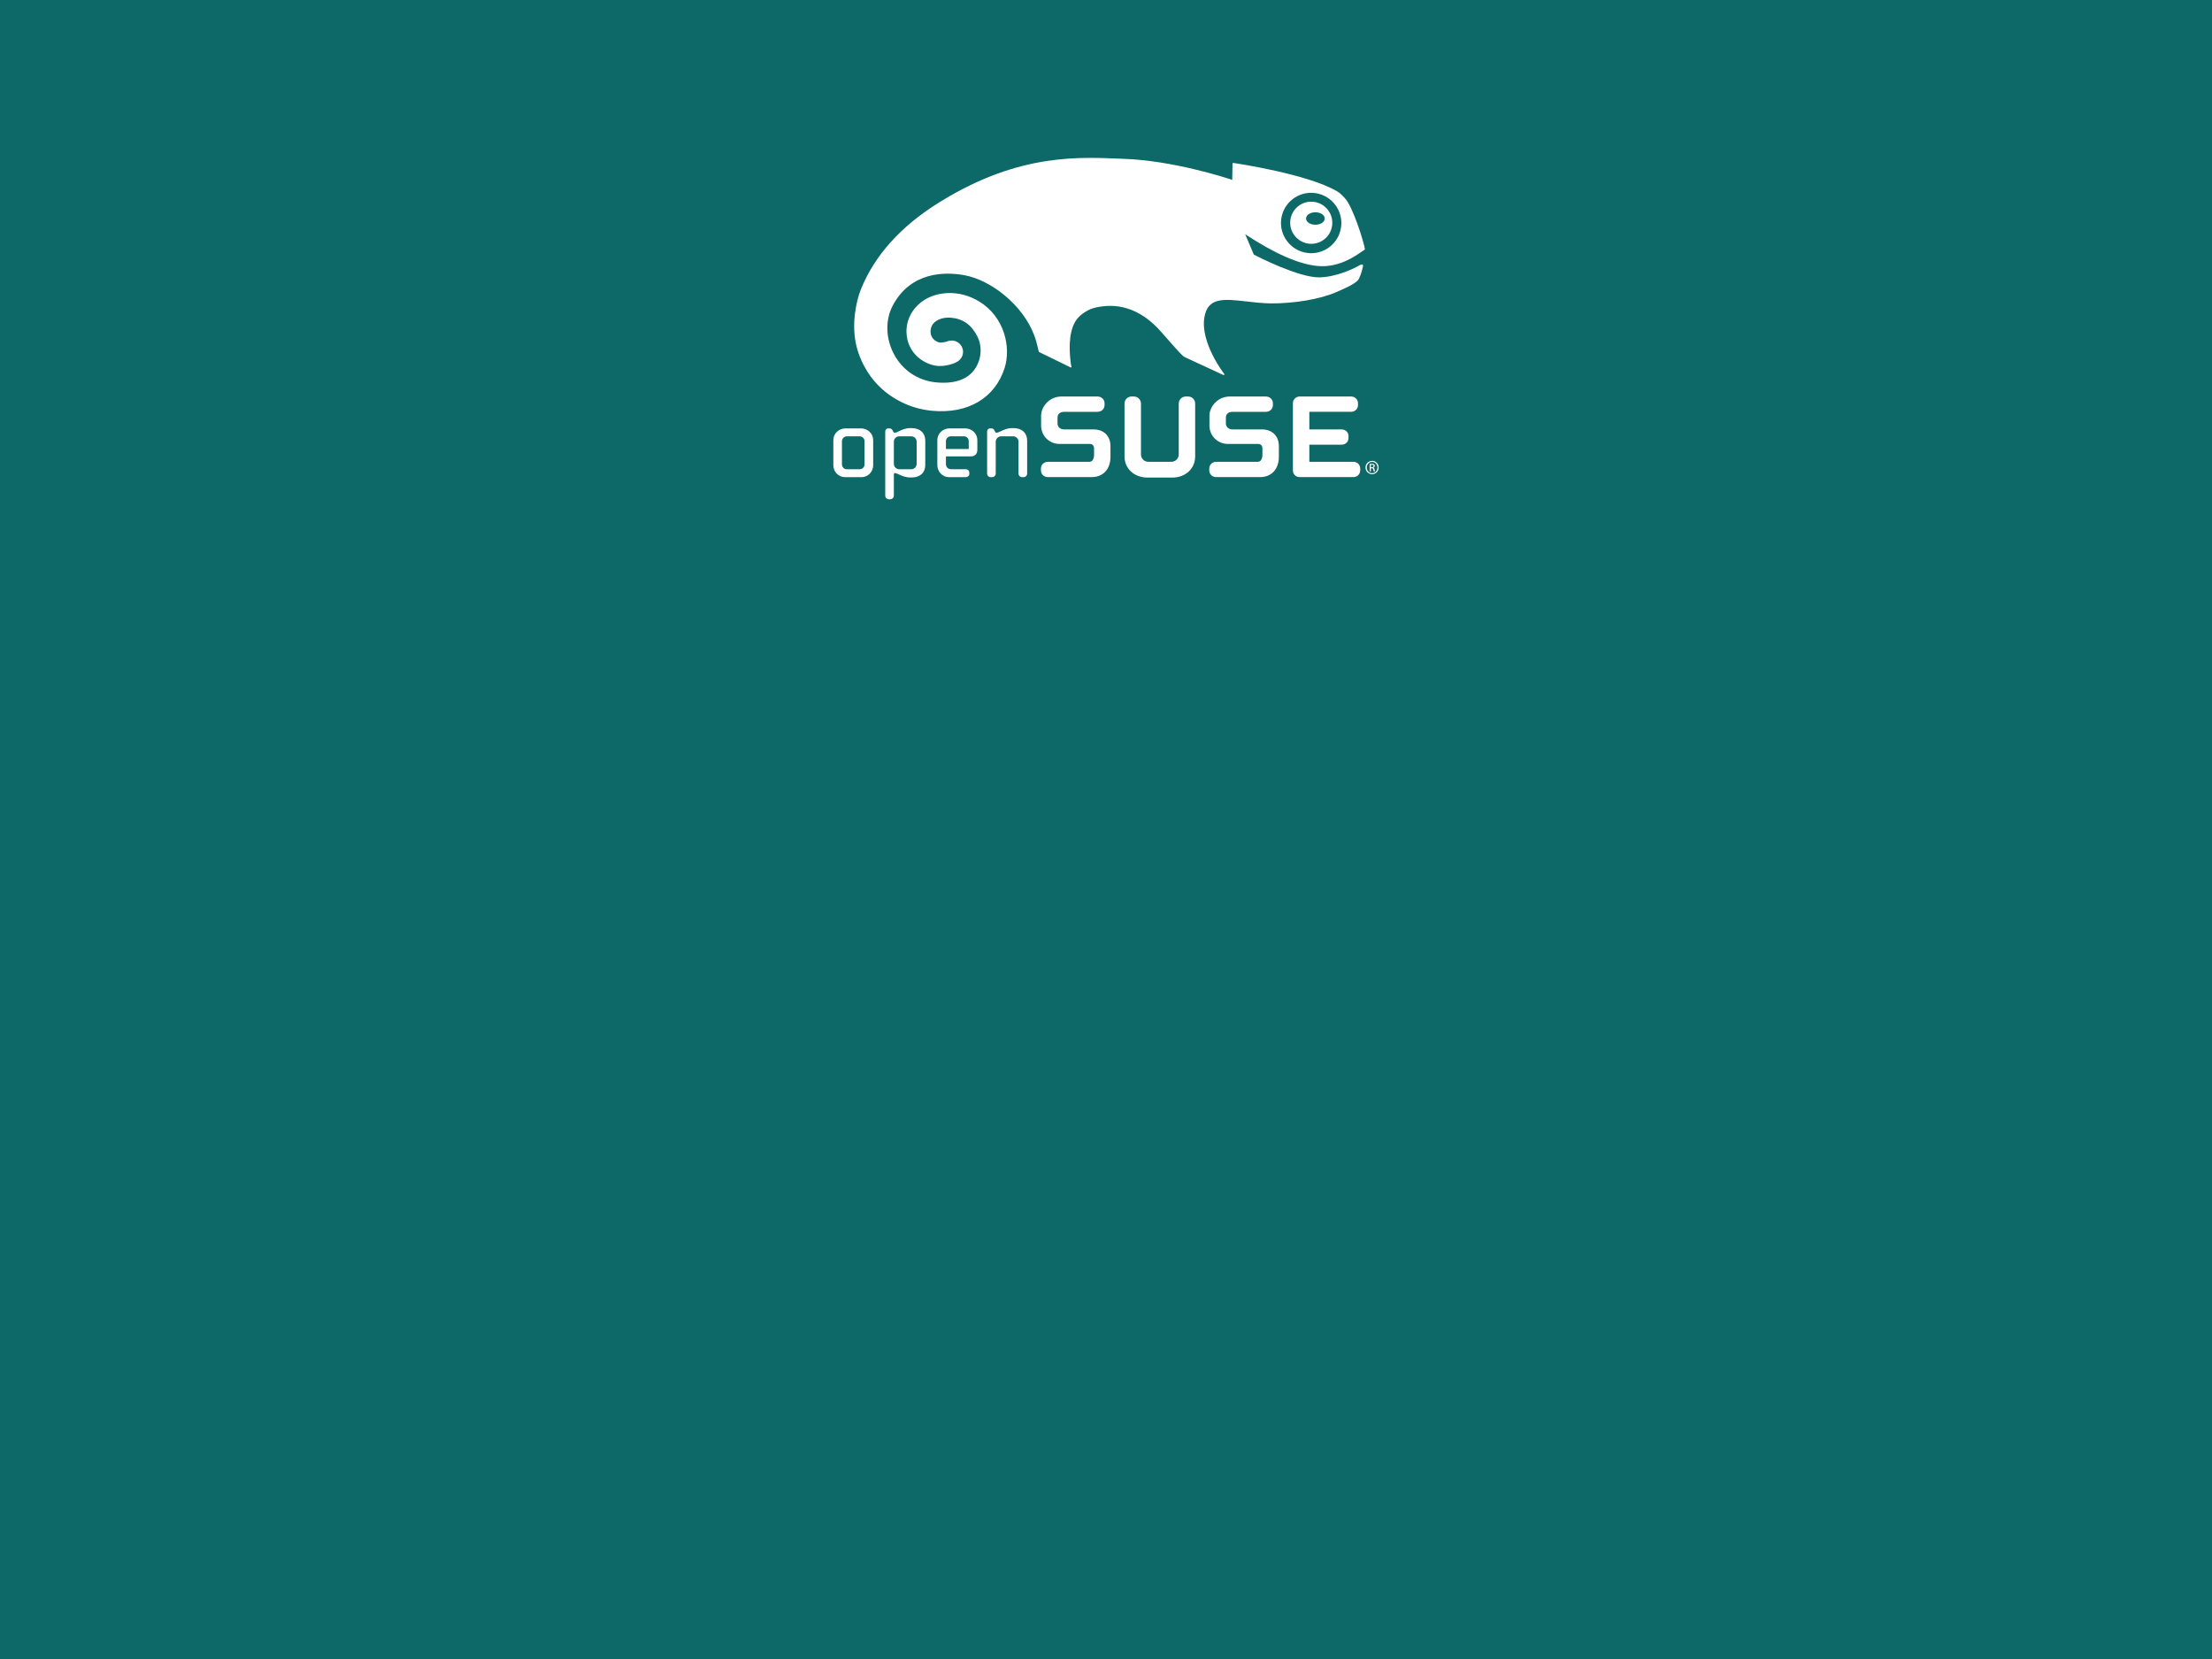
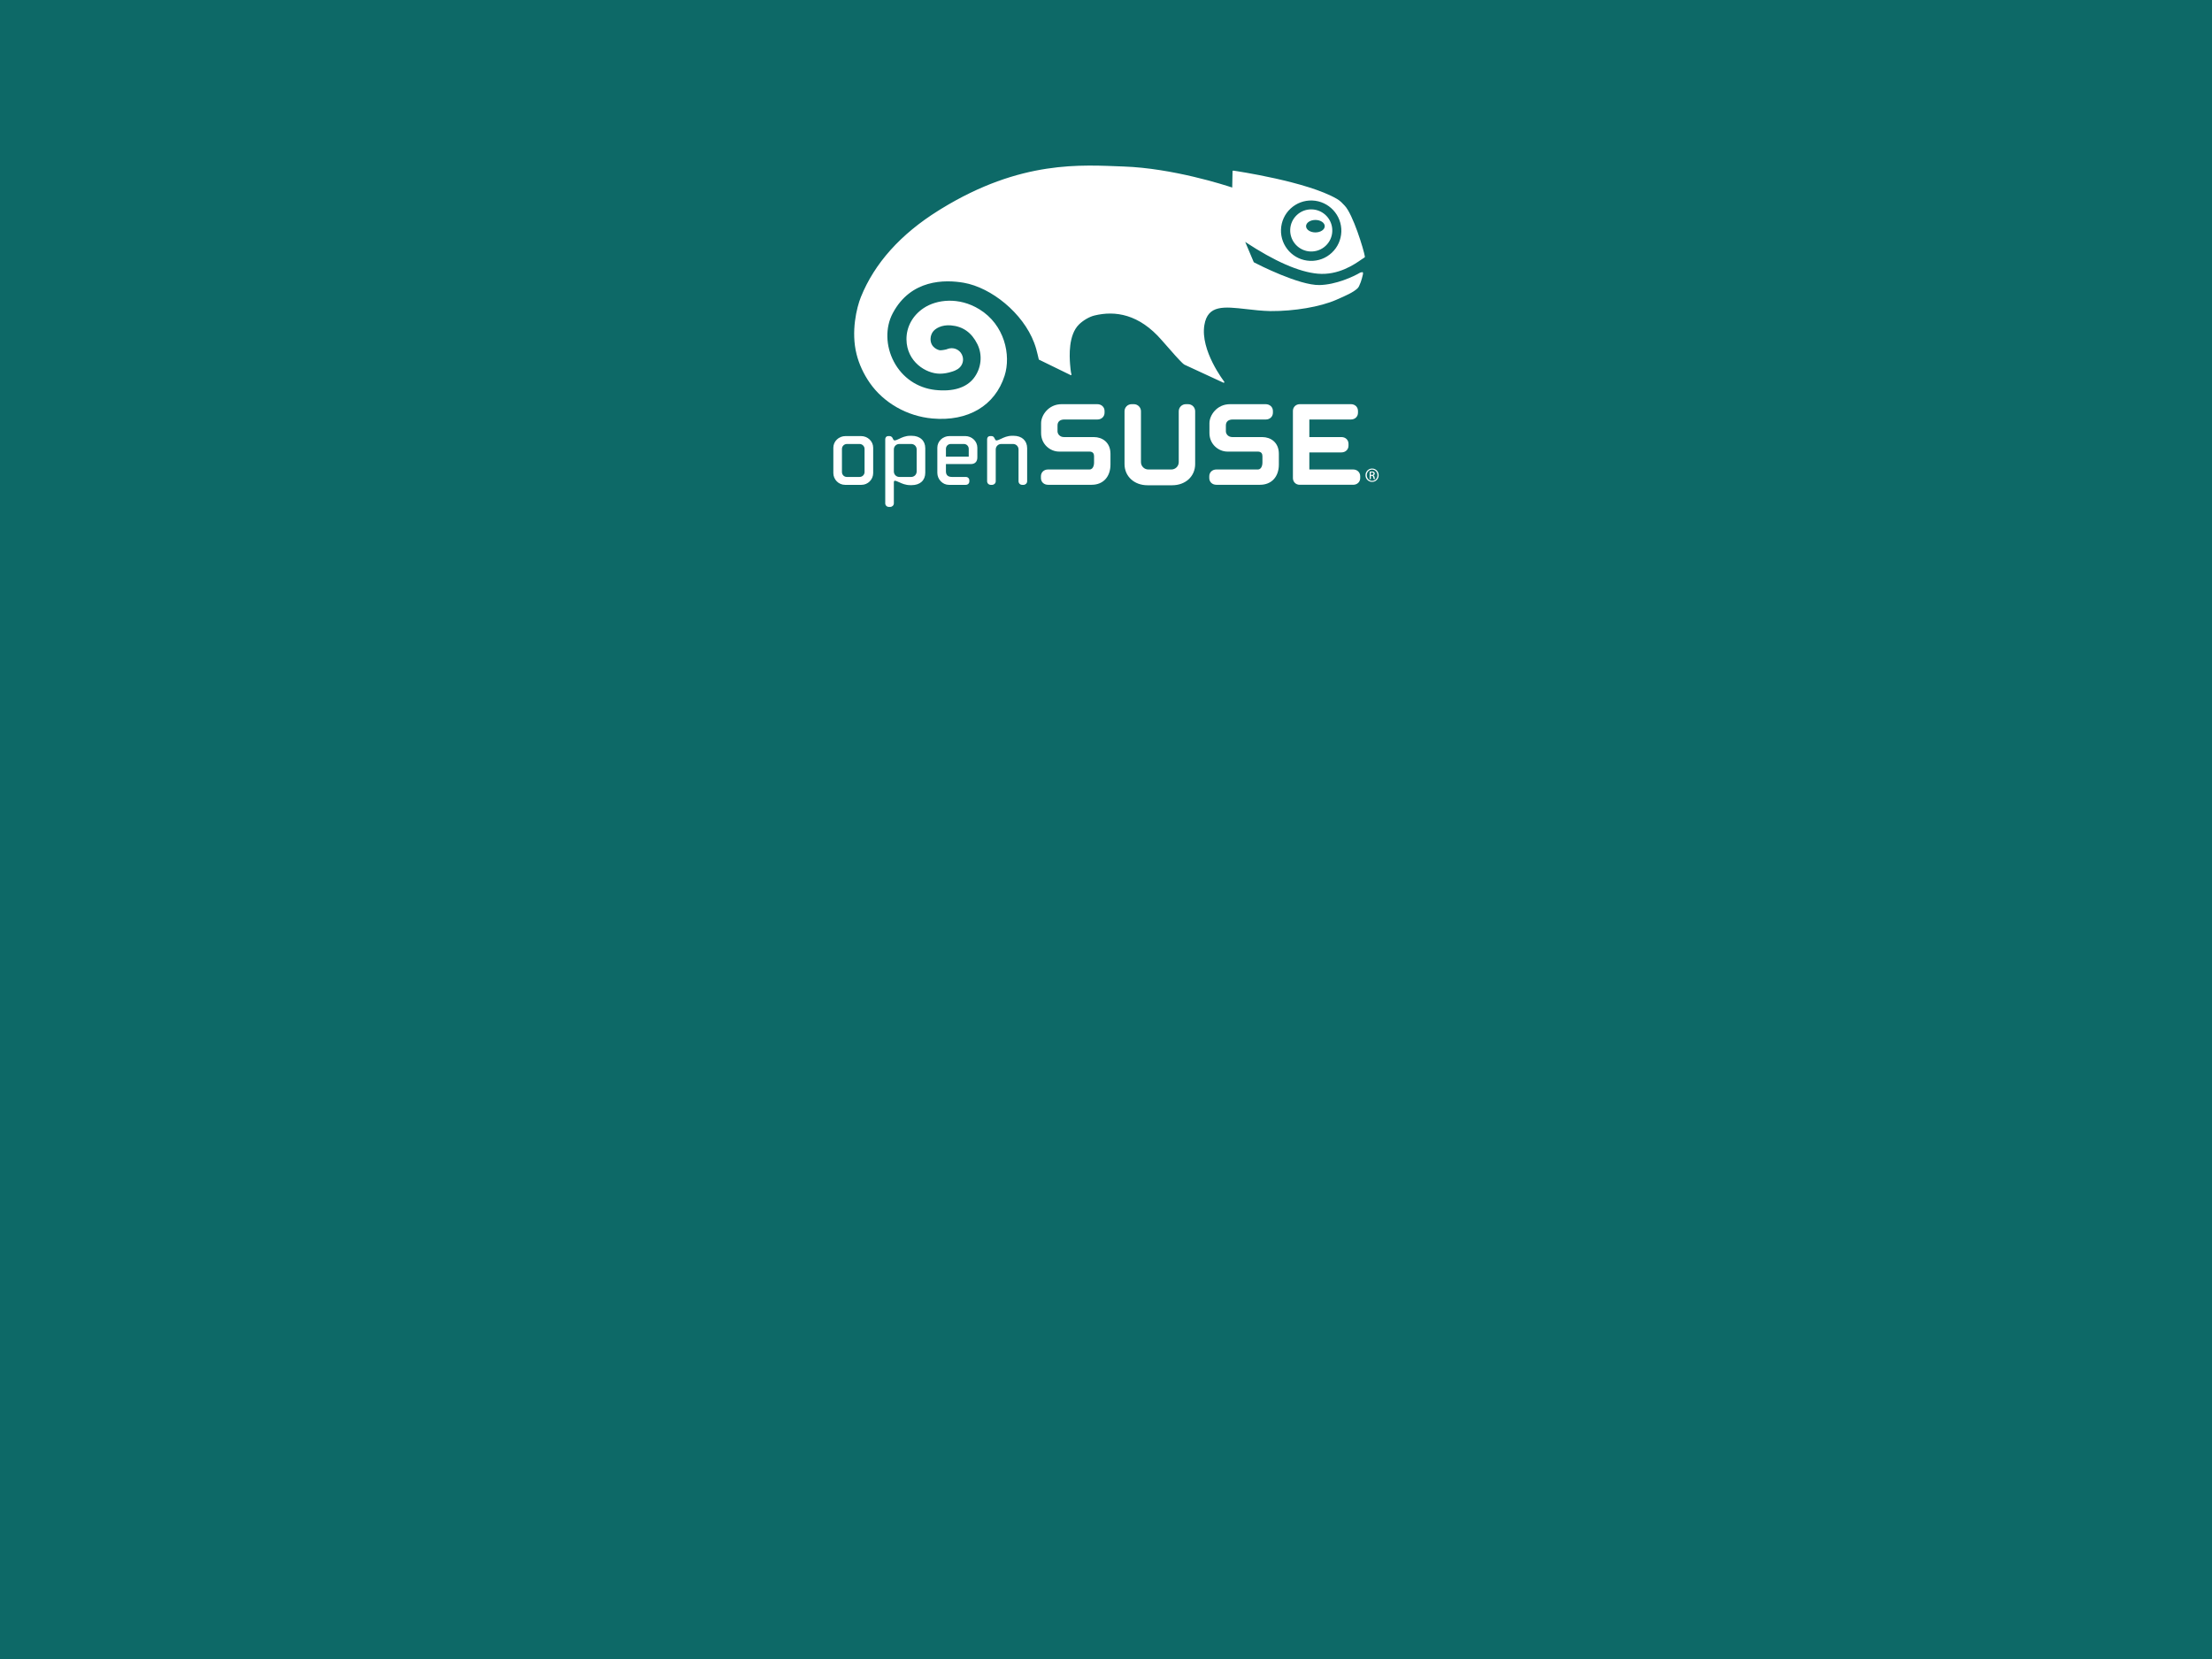
<svg xmlns="http://www.w3.org/2000/svg" version="1.1" x="0px" y="0px" viewBox="0 0 1440 1080" enable-background="new 0 0 1920 1200" xml:space="preserve" id="svg2" width="100%" height="100%">
  <defs id="defs56">
    <filter y="-0.25" x="-0.25" height="1.5" width="1.5" id="filter4099-4" color-interpolation-filters="sRGB">
      <feGaussianBlur result="blur" stdDeviation="2.1" in="SourceAlpha" id="feGaussianBlur4101-7" />
      <feColorMatrix values="1 0 0 0 0 0 1 0 0 0 0 0 1 0 0 0 0 0 0.371 0 " type="matrix" result="bluralpha" id="feColorMatrix4103-4" />
      <feOffset result="offsetBlur" dy="2.8" dx="2.7" in="bluralpha" id="feOffset4105-1" />
      <feMerge id="feMerge4107-8">
        <feMergeNode in="offsetBlur" id="feMergeNode4109-5" />
        <feMergeNode in="SourceGraphic" id="feMergeNode4111-8" />
      </feMerge>
    </filter>
    <filter y="-0.25" x="-0.25" height="1.5" width="1.5" id="filter4085-9" color-interpolation-filters="sRGB">
      <feGaussianBlur result="blur" stdDeviation="2.1" in="SourceAlpha" id="feGaussianBlur4087-9" />
      <feColorMatrix values="1 0 0 0 0 0 1 0 0 0 0 0 1 0 0 0 0 0 0.371 0 " type="matrix" result="bluralpha" id="feColorMatrix4089-9" />
      <feOffset result="offsetBlur" dy="2.8" dx="2.7" in="bluralpha" id="feOffset4091-3" />
      <feMerge id="feMerge4093-3">
        <feMergeNode in="offsetBlur" id="feMergeNode4095-7" />
        <feMergeNode in="SourceGraphic" id="feMergeNode4097-7" />
      </feMerge>
    </filter>
    <filter y="-0.25" x="-0.25" height="1.5" width="1.5" id="filter4071-3" color-interpolation-filters="sRGB">
      <feGaussianBlur result="blur" stdDeviation="2.1" in="SourceAlpha" id="feGaussianBlur4073-2" />
      <feColorMatrix values="1 0 0 0 0 0 1 0 0 0 0 0 1 0 0 0 0 0 0.371 0 " type="matrix" result="bluralpha" id="feColorMatrix4075-5" />
      <feOffset result="offsetBlur" dy="2.8" dx="2.7" in="bluralpha" id="feOffset4077-6" />
      <feMerge id="feMerge4079-3">
        <feMergeNode in="offsetBlur" id="feMergeNode4081-4" />
        <feMergeNode in="SourceGraphic" id="feMergeNode4083-0" />
      </feMerge>
    </filter>
    <filter y="-0.25" x="-0.25" height="1.5" width="1.5" id="filter4057-6" color-interpolation-filters="sRGB">
      <feGaussianBlur result="blur" stdDeviation="2.1" in="SourceAlpha" id="feGaussianBlur4059-0" />
      <feColorMatrix values="1 0 0 0 0 0 1 0 0 0 0 0 1 0 0 0 0 0 0.371 0 " type="matrix" result="bluralpha" id="feColorMatrix4061-4" />
      <feOffset result="offsetBlur" dy="2.8" dx="2.7" in="bluralpha" id="feOffset4063-0" />
      <feMerge id="feMerge4065-5">
        <feMergeNode in="offsetBlur" id="feMergeNode4067-6" />
        <feMergeNode in="SourceGraphic" id="feMergeNode4069-8" />
      </feMerge>
    </filter>
    <filter y="-0.25" x="-0.25" height="1.5" width="1.5" id="filter4043-5" color-interpolation-filters="sRGB">
      <feGaussianBlur result="blur" stdDeviation="2.1" in="SourceAlpha" id="feGaussianBlur4045-3" />
      <feColorMatrix values="1 0 0 0 0 0 1 0 0 0 0 0 1 0 0 0 0 0 0.371 0 " type="matrix" result="bluralpha" id="feColorMatrix4047-7" />
      <feOffset result="offsetBlur" dy="2.8" dx="2.7" in="bluralpha" id="feOffset4049-6" />
      <feMerge id="feMerge4051-8">
        <feMergeNode in="offsetBlur" id="feMergeNode4053-6" />
        <feMergeNode in="SourceGraphic" id="feMergeNode4055-7" />
      </feMerge>
    </filter>
    <filter y="-0.25" x="-0.25" height="1.5" width="1.5" id="filter4029-1" color-interpolation-filters="sRGB">
      <feGaussianBlur result="blur" stdDeviation="2.1" in="SourceAlpha" id="feGaussianBlur4031-8" />
      <feColorMatrix values="1 0 0 0 0 0 1 0 0 0 0 0 1 0 0 0 0 0 0.371 0 " type="matrix" result="bluralpha" id="feColorMatrix4033-4" />
      <feOffset result="offsetBlur" dy="2.8" dx="2.7" in="bluralpha" id="feOffset4035-9" />
      <feMerge id="feMerge4037-7">
        <feMergeNode in="offsetBlur" id="feMergeNode4039-3" />
        <feMergeNode in="SourceGraphic" id="feMergeNode4041-1" />
      </feMerge>
    </filter>
    <filter y="-0.25" x="-0.25" height="1.5" width="1.5" id="filter4015-0" color-interpolation-filters="sRGB">
      <feGaussianBlur result="blur" stdDeviation="2.1" in="SourceAlpha" id="feGaussianBlur4017-2" />
      <feColorMatrix values="1 0 0 0 0 0 1 0 0 0 0 0 1 0 0 0 0 0 0.371 0 " type="matrix" result="bluralpha" id="feColorMatrix4019-3" />
      <feOffset result="offsetBlur" dy="2.8" dx="2.7" in="bluralpha" id="feOffset4021-7" />
      <feMerge id="feMerge4023-1">
        <feMergeNode in="offsetBlur" id="feMergeNode4025-8" />
        <feMergeNode in="SourceGraphic" id="feMergeNode4027-9" />
      </feMerge>
    </filter>
    <filter y="-0.25" x="-0.25" height="1.5" width="1.5" id="filter4001-3" color-interpolation-filters="sRGB">
      <feGaussianBlur result="blur" stdDeviation="2.1" in="SourceAlpha" id="feGaussianBlur4003-7" />
      <feColorMatrix values="1 0 0 0 0 0 1 0 0 0 0 0 1 0 0 0 0 0 0.371 0 " type="matrix" result="bluralpha" id="feColorMatrix4005-4" />
      <feOffset result="offsetBlur" dy="2.8" dx="2.7" in="bluralpha" id="feOffset4007-8" />
      <feMerge id="feMerge4009-0">
        <feMergeNode in="offsetBlur" id="feMergeNode4011-4" />
        <feMergeNode in="SourceGraphic" id="feMergeNode4013-0" />
      </feMerge>
    </filter>
    <filter y="-0.25" x="-0.25" height="1.5" width="1.5" id="filter3987-5" color-interpolation-filters="sRGB">
      <feGaussianBlur result="blur" stdDeviation="2.1" in="SourceAlpha" id="feGaussianBlur3989-7" />
      <feColorMatrix values="1 0 0 0 0 0 1 0 0 0 0 0 1 0 0 0 0 0 0.371 0 " type="matrix" result="bluralpha" id="feColorMatrix3991-0" />
      <feOffset result="offsetBlur" dy="2.8" dx="2.7" in="bluralpha" id="feOffset3993-0" />
      <feMerge id="feMerge3995-5">
        <feMergeNode in="offsetBlur" id="feMergeNode3997-6" />
        <feMergeNode in="SourceGraphic" id="feMergeNode3999-7" />
      </feMerge>
    </filter>
    <filter y="-0.25" x="-0.25" height="1.5" width="1.5" id="filter3973-8" color-interpolation-filters="sRGB">
      <feGaussianBlur result="blur" stdDeviation="2.1" in="SourceAlpha" id="feGaussianBlur3975-0" />
      <feColorMatrix values="1 0 0 0 0 0 1 0 0 0 0 0 1 0 0 0 0 0 0.371 0 " type="matrix" result="bluralpha" id="feColorMatrix3977-6" />
      <feOffset result="offsetBlur" dy="2.8" dx="2.7" in="bluralpha" id="feOffset3979-5" />
      <feMerge id="feMerge3981-7">
        <feMergeNode in="offsetBlur" id="feMergeNode3983-3" />
        <feMergeNode in="SourceGraphic" id="feMergeNode3985-4" />
      </feMerge>
    </filter>
    <filter y="-0.25" x="-0.25" height="1.5" width="1.5" id="filter3959-3" color-interpolation-filters="sRGB">
      <feGaussianBlur result="blur" stdDeviation="2.1" in="SourceAlpha" id="feGaussianBlur3961-0" />
      <feColorMatrix values="1 0 0 0 0 0 1 0 0 0 0 0 1 0 0 0 0 0 0.371 0 " type="matrix" result="bluralpha" id="feColorMatrix3963-4" />
      <feOffset result="offsetBlur" dy="2.8" dx="2.7" in="bluralpha" id="feOffset3965-8" />
      <feMerge id="feMerge3967-7">
        <feMergeNode in="offsetBlur" id="feMergeNode3969-5" />
        <feMergeNode in="SourceGraphic" id="feMergeNode3971-9" />
      </feMerge>
    </filter>
    <filter y="-0.25" x="-0.25" height="1.5" width="1.5" id="filter3945-5" color-interpolation-filters="sRGB">
      <feGaussianBlur result="blur" stdDeviation="2.1" in="SourceAlpha" id="feGaussianBlur3947-3" />
      <feColorMatrix values="1 0 0 0 0 0 1 0 0 0 0 0 1 0 0 0 0 0 0.371 0 " type="matrix" result="bluralpha" id="feColorMatrix3949-2" />
      <feOffset result="offsetBlur" dy="2.8" dx="2.7" in="bluralpha" id="feOffset3951-7" />
      <feMerge id="feMerge3953-3">
        <feMergeNode in="offsetBlur" id="feMergeNode3955-9" />
        <feMergeNode in="SourceGraphic" id="feMergeNode3957-7" />
      </feMerge>
    </filter>
    <filter y="-0.25" x="-0.25" height="1.5" width="1.5" id="filter3931-7" color-interpolation-filters="sRGB">
      <feGaussianBlur result="blur" stdDeviation="2.1" in="SourceAlpha" id="feGaussianBlur3933-9" />
      <feColorMatrix values="1 0 0 0 0 0 1 0 0 0 0 0 1 0 0 0 0 0 0.371 0 " type="matrix" result="bluralpha" id="feColorMatrix3935-5" />
      <feOffset result="offsetBlur" dy="2.8" dx="2.7" in="bluralpha" id="feOffset3937-3" />
      <feMerge id="feMerge3939-3">
        <feMergeNode in="offsetBlur" id="feMergeNode3941-3" />
        <feMergeNode in="SourceGraphic" id="feMergeNode3943-8" />
      </feMerge>
    </filter>
    <filter y="-0.25" x="-0.25" height="1.5" width="1.5" id="filter3917-5" color-interpolation-filters="sRGB">
      <feGaussianBlur result="blur" stdDeviation="2.1" in="SourceAlpha" id="feGaussianBlur3919-8" />
      <feColorMatrix values="1 0 0 0 0 0 1 0 0 0 0 0 1 0 0 0 0 0 0.371 0 " type="matrix" result="bluralpha" id="feColorMatrix3921-9" />
      <feOffset result="offsetBlur" dy="2.8" dx="2.7" in="bluralpha" id="feOffset3923-6" />
      <feMerge id="feMerge3925-0">
        <feMergeNode in="offsetBlur" id="feMergeNode3927-4" />
        <feMergeNode in="SourceGraphic" id="feMergeNode3929-2" />
      </feMerge>
    </filter>
    <filter y="-0.25" x="-0.25" height="1.5" width="1.5" id="filter3903-3" color-interpolation-filters="sRGB">
      <feGaussianBlur result="blur" stdDeviation="2.1" in="SourceAlpha" id="feGaussianBlur3905-3" />
      <feColorMatrix values="1 0 0 0 0 0 1 0 0 0 0 0 1 0 0 0 0 0 0.371 0 " type="matrix" result="bluralpha" id="feColorMatrix3907-7" />
      <feOffset result="offsetBlur" dy="2.8" dx="2.7" in="bluralpha" id="feOffset3909-0" />
      <feMerge id="feMerge3911-0">
        <feMergeNode in="offsetBlur" id="feMergeNode3913-1" />
        <feMergeNode in="SourceGraphic" id="feMergeNode3915-0" />
      </feMerge>
    </filter>
    <filter y="-0.25" x="-0.25" height="1.5" width="1.5" id="filter3889-3" color-interpolation-filters="sRGB">
      <feGaussianBlur result="blur" stdDeviation="2.1" in="SourceAlpha" id="feGaussianBlur3891-0" />
      <feColorMatrix values="1 0 0 0 0 0 1 0 0 0 0 0 1 0 0 0 0 0 0.371 0 " type="matrix" result="bluralpha" id="feColorMatrix3893-0" />
      <feOffset result="offsetBlur" dy="2.8" dx="2.7" in="bluralpha" id="feOffset3895-3" />
      <feMerge id="feMerge3897-8">
        <feMergeNode in="offsetBlur" id="feMergeNode3899-3" />
        <feMergeNode in="SourceGraphic" id="feMergeNode3901-6" />
      </feMerge>
    </filter>
    <filter y="-0.25" x="-0.25" height="1.5" width="1.5" id="filter3875-0" color-interpolation-filters="sRGB">
      <feGaussianBlur result="blur" stdDeviation="2.1" in="SourceAlpha" id="feGaussianBlur3877-4" />
      <feColorMatrix values="1 0 0 0 0 0 1 0 0 0 0 0 1 0 0 0 0 0 0.371 0 " type="matrix" result="bluralpha" id="feColorMatrix3879-0" />
      <feOffset result="offsetBlur" dy="2.8" dx="2.7" in="bluralpha" id="feOffset3881-9" />
      <feMerge id="feMerge3883-2">
        <feMergeNode in="offsetBlur" id="feMergeNode3885-4" />
        <feMergeNode in="SourceGraphic" id="feMergeNode3887-9" />
      </feMerge>
    </filter>
    <filter y="-0.25" x="-0.25" height="1.5" width="1.5" id="filter3861-2" color-interpolation-filters="sRGB">
      <feGaussianBlur result="blur" stdDeviation="2.1" in="SourceAlpha" id="feGaussianBlur3863-9" />
      <feColorMatrix values="1 0 0 0 0 0 1 0 0 0 0 0 1 0 0 0 0 0 0.371 0 " type="matrix" result="bluralpha" id="feColorMatrix3865-1" />
      <feOffset result="offsetBlur" dy="2.8" dx="2.7" in="bluralpha" id="feOffset3867-0" />
      <feMerge id="feMerge3869-9">
        <feMergeNode in="offsetBlur" id="feMergeNode3871-3" />
        <feMergeNode in="SourceGraphic" id="feMergeNode3873-0" />
      </feMerge>
    </filter>
    <filter y="-0.25" x="-0.25" height="1.5" width="1.5" id="filter3847-0" color-interpolation-filters="sRGB">
      <feGaussianBlur result="blur" stdDeviation="2.1" in="SourceAlpha" id="feGaussianBlur3849-3" />
      <feColorMatrix values="1 0 0 0 0 0 1 0 0 0 0 0 1 0 0 0 0 0 0.371 0 " type="matrix" result="bluralpha" id="feColorMatrix3851-0" />
      <feOffset result="offsetBlur" dy="2.8" dx="2.7" in="bluralpha" id="feOffset3853-1" />
      <feMerge id="feMerge3855-9">
        <feMergeNode in="offsetBlur" id="feMergeNode3857-8" />
        <feMergeNode in="SourceGraphic" id="feMergeNode3859-6" />
      </feMerge>
    </filter>
    <filter y="-0.25" x="-0.25" height="1.5" width="1.5" id="filter3833-9" color-interpolation-filters="sRGB">
      <feGaussianBlur result="blur" stdDeviation="2.1" in="SourceAlpha" id="feGaussianBlur3835-0" />
      <feColorMatrix values="1 0 0 0 0 0 1 0 0 0 0 0 1 0 0 0 0 0 0.371 0 " type="matrix" result="bluralpha" id="feColorMatrix3837-1" />
      <feOffset result="offsetBlur" dy="2.8" dx="2.7" in="bluralpha" id="feOffset3839-6" />
      <feMerge id="feMerge3841-4">
        <feMergeNode in="offsetBlur" id="feMergeNode3843-4" />
        <feMergeNode in="SourceGraphic" id="feMergeNode3845-8" />
      </feMerge>
    </filter>
    <filter id="filter4480" color-interpolation-filters="sRGB">
      <feFlood id="feFlood4482" flood-opacity="0.371" flood-color="rgb(0,0,0)" result="flood" />
      <feComposite id="feComposite4484" in2="SourceGraphic" in="flood" operator="in" result="composite1" />
      <feGaussianBlur id="feGaussianBlur4486" stdDeviation="2.1" result="blur" />
      <feOffset id="feOffset4488" dx="2.7" dy="2.8" result="offset" />
      <feComposite id="feComposite4490" in2="offset" in="SourceGraphic" operator="over" result="composite2" />
    </filter>
    <filter id="filter4492" color-interpolation-filters="sRGB">
      <feFlood id="feFlood4494" flood-opacity="0.371" flood-color="rgb(0,0,0)" result="flood" />
      <feComposite id="feComposite4496" in2="SourceGraphic" in="flood" operator="in" result="composite1" />
      <feGaussianBlur id="feGaussianBlur4498" stdDeviation="2.1" result="blur" />
      <feOffset id="feOffset4500" dx="2.7" dy="2.8" result="offset" />
      <feComposite id="feComposite4502" in2="offset" in="SourceGraphic" operator="over" result="composite2" />
    </filter>
    <filter id="filter4504" color-interpolation-filters="sRGB">
      <feFlood id="feFlood4506" flood-opacity="0.371" flood-color="rgb(0,0,0)" result="flood" />
      <feComposite id="feComposite4508" in2="SourceGraphic" in="flood" operator="in" result="composite1" />
      <feGaussianBlur id="feGaussianBlur4510" stdDeviation="2.1" result="blur" />
      <feOffset id="feOffset4512" dx="2.7" dy="2.8" result="offset" />
      <feComposite id="feComposite4514" in2="offset" in="SourceGraphic" operator="over" result="composite2" />
    </filter>
    <filter id="filter4516" color-interpolation-filters="sRGB">
      <feFlood id="feFlood4518" flood-opacity="0.371" flood-color="rgb(0,0,0)" result="flood" />
      <feComposite id="feComposite4520" in2="SourceGraphic" in="flood" operator="in" result="composite1" />
      <feGaussianBlur id="feGaussianBlur4522" stdDeviation="2.1" result="blur" />
      <feOffset id="feOffset4524" dx="2.7" dy="2.8" result="offset" />
      <feComposite id="feComposite4526" in2="offset" in="SourceGraphic" operator="over" result="composite2" />
    </filter>
    <filter id="filter4528" color-interpolation-filters="sRGB">
      <feFlood id="feFlood4530" flood-opacity="0.371" flood-color="rgb(0,0,0)" result="flood" />
      <feComposite id="feComposite4532" in2="SourceGraphic" in="flood" operator="in" result="composite1" />
      <feGaussianBlur id="feGaussianBlur4534" stdDeviation="2.1" result="blur" />
      <feOffset id="feOffset4536" dx="2.7" dy="2.8" result="offset" />
      <feComposite id="feComposite4538" in2="offset" in="SourceGraphic" operator="over" result="composite2" />
    </filter>
    <filter id="filter4540" color-interpolation-filters="sRGB">
      <feFlood id="feFlood4542" flood-opacity="0.371" flood-color="rgb(0,0,0)" result="flood" />
      <feComposite id="feComposite4544" in2="SourceGraphic" in="flood" operator="in" result="composite1" />
      <feGaussianBlur id="feGaussianBlur4546" stdDeviation="2.1" result="blur" />
      <feOffset id="feOffset4548" dx="2.7" dy="2.8" result="offset" />
      <feComposite id="feComposite4550" in2="offset" in="SourceGraphic" operator="over" result="composite2" />
    </filter>
    <filter id="filter4552" color-interpolation-filters="sRGB">
      <feFlood id="feFlood4554" flood-opacity="0.371" flood-color="rgb(0,0,0)" result="flood" />
      <feComposite id="feComposite4556" in2="SourceGraphic" in="flood" operator="in" result="composite1" />
      <feGaussianBlur id="feGaussianBlur4558" stdDeviation="2.1" result="blur" />
      <feOffset id="feOffset4560" dx="2.7" dy="2.8" result="offset" />
      <feComposite id="feComposite4562" in2="offset" in="SourceGraphic" operator="over" result="composite2" />
    </filter>
    <filter id="filter4564" color-interpolation-filters="sRGB">
      <feFlood id="feFlood4566" flood-opacity="0.371" flood-color="rgb(0,0,0)" result="flood" />
      <feComposite id="feComposite4568" in2="SourceGraphic" in="flood" operator="in" result="composite1" />
      <feGaussianBlur id="feGaussianBlur4570" stdDeviation="2.1" result="blur" />
      <feOffset id="feOffset4572" dx="2.7" dy="2.8" result="offset" />
      <feComposite id="feComposite4574" in2="offset" in="SourceGraphic" operator="over" result="composite2" />
    </filter>
    <filter id="filter4576" color-interpolation-filters="sRGB">
      <feFlood id="feFlood4578" flood-opacity="0.371" flood-color="rgb(0,0,0)" result="flood" />
      <feComposite id="feComposite4580" in2="SourceGraphic" in="flood" operator="in" result="composite1" />
      <feGaussianBlur id="feGaussianBlur4582" stdDeviation="2.1" result="blur" />
      <feOffset id="feOffset4584" dx="2.7" dy="2.8" result="offset" />
      <feComposite id="feComposite4586" in2="offset" in="SourceGraphic" operator="over" result="composite2" />
    </filter>
    <filter id="filter4588" color-interpolation-filters="sRGB">
      <feFlood id="feFlood4590" flood-opacity="0.371" flood-color="rgb(0,0,0)" result="flood" />
      <feComposite id="feComposite4592" in2="SourceGraphic" in="flood" operator="in" result="composite1" />
      <feGaussianBlur id="feGaussianBlur4594" stdDeviation="2.1" result="blur" />
      <feOffset id="feOffset4596" dx="2.7" dy="2.8" result="offset" />
      <feComposite id="feComposite4598" in2="offset" in="SourceGraphic" operator="over" result="composite2" />
    </filter>
    <filter id="filter4600" color-interpolation-filters="sRGB">
      <feFlood id="feFlood4602" flood-opacity="0.371" flood-color="rgb(0,0,0)" result="flood" />
      <feComposite id="feComposite4604" in2="SourceGraphic" in="flood" operator="in" result="composite1" />
      <feGaussianBlur id="feGaussianBlur4606" stdDeviation="2.1" result="blur" />
      <feOffset id="feOffset4608" dx="2.7" dy="2.8" result="offset" />
      <feComposite id="feComposite4610" in2="offset" in="SourceGraphic" operator="over" result="composite2" />
    </filter>
    <filter id="filter4612" color-interpolation-filters="sRGB">
      <feFlood id="feFlood4614" flood-opacity="0.371" flood-color="rgb(0,0,0)" result="flood" />
      <feComposite id="feComposite4616" in2="SourceGraphic" in="flood" operator="in" result="composite1" />
      <feGaussianBlur id="feGaussianBlur4618" stdDeviation="2.1" result="blur" />
      <feOffset id="feOffset4620" dx="2.7" dy="2.8" result="offset" />
      <feComposite id="feComposite4622" in2="offset" in="SourceGraphic" operator="over" result="composite2" />
    </filter>
    <filter id="filter4624" color-interpolation-filters="sRGB">
      <feFlood id="feFlood4626" flood-opacity="0.371" flood-color="rgb(0,0,0)" result="flood" />
      <feComposite id="feComposite4628" in2="SourceGraphic" in="flood" operator="in" result="composite1" />
      <feGaussianBlur id="feGaussianBlur4630" stdDeviation="2.1" result="blur" />
      <feOffset id="feOffset4632" dx="2.7" dy="2.8" result="offset" />
      <feComposite id="feComposite4634" in2="offset" in="SourceGraphic" operator="over" result="composite2" />
    </filter>
    <filter id="filter4636" color-interpolation-filters="sRGB">
      <feFlood id="feFlood4638" flood-opacity="0.371" flood-color="rgb(0,0,0)" result="flood" />
      <feComposite id="feComposite4640" in2="SourceGraphic" in="flood" operator="in" result="composite1" />
      <feGaussianBlur id="feGaussianBlur4642" stdDeviation="2.1" result="blur" />
      <feOffset id="feOffset4644" dx="2.7" dy="2.8" result="offset" />
      <feComposite id="feComposite4646" in2="offset" in="SourceGraphic" operator="over" result="composite2" />
    </filter>
    <filter id="filter4648" color-interpolation-filters="sRGB">
      <feFlood id="feFlood4650" flood-opacity="0.371" flood-color="rgb(0,0,0)" result="flood" />
      <feComposite id="feComposite4652" in2="SourceGraphic" in="flood" operator="in" result="composite1" />
      <feGaussianBlur id="feGaussianBlur4654" stdDeviation="2.1" result="blur" />
      <feOffset id="feOffset4656" dx="2.7" dy="2.8" result="offset" />
      <feComposite id="feComposite4658" in2="offset" in="SourceGraphic" operator="over" result="composite2" />
    </filter>
    <filter id="filter4660" color-interpolation-filters="sRGB">
      <feFlood id="feFlood4662" flood-opacity="0.371" flood-color="rgb(0,0,0)" result="flood" />
      <feComposite id="feComposite4664" in2="SourceGraphic" in="flood" operator="in" result="composite1" />
      <feGaussianBlur id="feGaussianBlur4666" stdDeviation="2.1" result="blur" />
      <feOffset id="feOffset4668" dx="2.7" dy="2.8" result="offset" />
      <feComposite id="feComposite4670" in2="offset" in="SourceGraphic" operator="over" result="composite2" />
    </filter>
    <filter id="filter4672" color-interpolation-filters="sRGB">
      <feFlood id="feFlood4674" flood-opacity="0.371" flood-color="rgb(0,0,0)" result="flood" />
      <feComposite id="feComposite4676" in2="SourceGraphic" in="flood" operator="in" result="composite1" />
      <feGaussianBlur id="feGaussianBlur4678" stdDeviation="2.1" result="blur" />
      <feOffset id="feOffset4680" dx="2.7" dy="2.8" result="offset" />
      <feComposite id="feComposite4682" in2="offset" in="SourceGraphic" operator="over" result="composite2" />
    </filter>
    <filter id="filter4684" color-interpolation-filters="sRGB">
      <feFlood id="feFlood4686" flood-opacity="0.371" flood-color="rgb(0,0,0)" result="flood" />
      <feComposite id="feComposite4688" in2="SourceGraphic" in="flood" operator="in" result="composite1" />
      <feGaussianBlur id="feGaussianBlur4690" stdDeviation="2.1" result="blur" />
      <feOffset id="feOffset4692" dx="2.7" dy="2.8" result="offset" />
      <feComposite id="feComposite4694" in2="offset" in="SourceGraphic" operator="over" result="composite2" />
    </filter>
    <filter id="filter4696" color-interpolation-filters="sRGB">
      <feFlood id="feFlood4698" flood-opacity="0.371" flood-color="rgb(0,0,0)" result="flood" />
      <feComposite id="feComposite4700" in2="SourceGraphic" in="flood" operator="in" result="composite1" />
      <feGaussianBlur id="feGaussianBlur4702" stdDeviation="2.1" result="blur" />
      <feOffset id="feOffset4704" dx="2.7" dy="2.8" result="offset" />
      <feComposite id="feComposite4706" in2="offset" in="SourceGraphic" operator="over" result="composite2" />
    </filter>
    <filter id="filter4708" color-interpolation-filters="sRGB">
      <feFlood id="feFlood4710" flood-opacity="0.371" flood-color="rgb(0,0,0)" result="flood" />
      <feComposite id="feComposite4712" in2="SourceGraphic" in="flood" operator="in" result="composite1" />
      <feGaussianBlur id="feGaussianBlur4714" stdDeviation="2.1" result="blur" />
      <feOffset id="feOffset4716" dx="2.7" dy="2.8" result="offset" />
      <feComposite id="feComposite4718" in2="offset" in="SourceGraphic" operator="over" result="composite2" />
    </filter>
    <filter id="filter4720" color-interpolation-filters="sRGB">
      <feFlood id="feFlood4722" flood-opacity="0.371" flood-color="rgb(0,0,0)" result="flood" />
      <feComposite id="feComposite4724" in2="SourceGraphic" in="flood" operator="in" result="composite1" />
      <feGaussianBlur id="feGaussianBlur4726" stdDeviation="2.1" result="blur" />
      <feOffset id="feOffset4728" dx="2.7" dy="2.8" result="offset" />
      <feComposite id="feComposite4730" in2="offset" in="SourceGraphic" operator="over" result="composite2" />
    </filter>
    <filter id="filter4732" color-interpolation-filters="sRGB">
      <feFlood id="feFlood4734" flood-opacity="0.371" flood-color="rgb(0,0,0)" result="flood" />
      <feComposite id="feComposite4736" in2="SourceGraphic" in="flood" operator="in" result="composite1" />
      <feGaussianBlur id="feGaussianBlur4738" stdDeviation="2.1" result="blur" />
      <feOffset id="feOffset4740" dx="2.7" dy="2.8" result="offset" />
      <feComposite id="feComposite4742" in2="offset" in="SourceGraphic" operator="over" result="composite2" />
    </filter>
    <filter id="filter4744" color-interpolation-filters="sRGB">
      <feFlood id="feFlood4746" flood-opacity="0.25" flood-color="rgb(0,0,0)" result="flood" />
      <feComposite id="feComposite4748" in2="SourceGraphic" in="flood" operator="in" result="composite1" />
      <feGaussianBlur id="feGaussianBlur4750" stdDeviation="2.1" result="blur" />
      <feOffset id="feOffset4752" dx="2.7" dy="2.8" result="offset" />
      <feComposite id="feComposite4754" in2="offset" in="SourceGraphic" operator="over" result="composite2" />
    </filter>
    <filter id="filter4756" color-interpolation-filters="sRGB">
      <feFlood id="feFlood4758" flood-opacity="0.25" flood-color="rgb(0,0,0)" result="flood" />
      <feComposite id="feComposite4760" in2="SourceGraphic" in="flood" operator="in" result="composite1" />
      <feGaussianBlur id="feGaussianBlur4762" stdDeviation="2.1" result="blur" />
      <feOffset id="feOffset4764" dx="2.7" dy="2.8" result="offset" />
      <feComposite id="feComposite4766" in2="offset" in="SourceGraphic" operator="over" result="composite2" />
    </filter>
  </defs>
  <g style="display:inline" id="layer2" transform="translate(0,-120)">
    <g id="Layer_1" transform="translate(9.395227e-6,-3.6389667e-5)" style="fill:#0d6967;fill-opacity:1;display:inline">
      <rect id="rect5" height="1212.2" width="1989.2" y="-12.2" x="-24.3" style="fill:#0d6967;fill-opacity:1" />
    </g>
-     <g style="display:inline" id="g5109" transform="matrix(1.109375,0,0,1.109375,310.9138,287.3527)">
+     <g style="display:inline" id="g5109" transform="matrix(1.109375,0,0,1.109375,310.9138,292.3527)">
      <path clip-rule="evenodd" d="m 489.611,-32.49 c -3.311,-0.119 -6.451,1.051 -8.85,3.301 -2.399,2.25 -3.815,5.298 -3.915,8.599 -0.23,6.821 5.111,12.559 11.916,12.81 3.309,0.1 6.465,-1.07 8.878,-3.32 2.41,-2.261 3.795,-5.311 3.901,-8.599 0.23,-6.819 -5.109,-12.549 -11.93,-12.791 z m 2.02,13.512 c -3.031,0 -5.479,-1.64 -5.479,-3.65 0,-2.029 2.448,-3.66 5.479,-3.66 3.031,0 5.486,1.631 5.486,3.66 0,2.01 -2.457,3.65 -5.486,3.65 z m 27.153,15.799 c 0.805,-0.531 1.396,-0.972 1.645,-1.07 l 0.268,-0.419 c -0.68,-4.279 -7.059,-25.029 -11.884,-30.019 -1.329,-1.359 -2.394,-2.699 -4.55,-3.96 -17.454,-10.171 -58.863,-16.309 -60.803,-16.59 l -0.33,0.091 -0.124,0.3 c 0,0 -0.16,8.58 -0.184,9.539 -4.229,-1.421 -34.972,-11.351 -63.791,-12.351 -24.44,-0.859 -60.033,-4.02 -107.196,24.98 l -1.394,0.868 c -22.19,13.841 -37.51,30.91 -45.518,50.739 -2.511,6.24 -5.889,20.32 -2.541,33.569 1.442,5.791 4.13,11.611 7.755,16.82 8.194,11.77 21.944,19.58 36.749,20.899 20.904,1.87 36.733,-7.519 42.363,-25.099 3.871,-12.13 0,-29.928 -14.839,-39.008 -12.07,-7.391 -25.049,-5.711 -32.578,-0.73 -6.531,4.33 -10.23,11.06 -10.165,18.451 0.151,13.11 11.444,20.078 19.564,20.099 2.359,0 4.728,-0.41 7.399,-1.28 0.951,-0.289 1.845,-0.649 2.831,-1.259 l 0.309,-0.181 0.195,-0.13 -0.065,0.039 c 1.85,-1.261 2.964,-3.311 2.964,-5.511 0,-0.6 -0.084,-1.208 -0.256,-1.821 -0.959,-3.32 -4.239,-5.328 -7.638,-4.709 l -0.46,0.109 -0.621,0.189 -0.901,0.31 c -1.87,0.46 -3.269,0.5 -3.569,0.51 -0.951,-0.061 -5.625,-1.461 -5.625,-6.58 v -0.07 c 0,-1.88 0.754,-3.199 1.17,-3.92 1.454,-2.28 5.435,-4.518 10.814,-4.05 7.059,0.61 12.149,4.23 15.52,11.06 3.129,6.349 2.31,14.159 -2.11,19.88 -4.39,5.668 -12.205,8.078 -22.598,6.959 -10.481,-1.159 -19.34,-7.191 -24.303,-16.579 -4.856,-9.178 -5.121,-20.059 -0.686,-28.418 10.609,-20.029 30.649,-19.82 41.637,-17.921 16.26,2.82 34.758,17.819 41.319,35.139 1.059,2.761 1.599,4.949 2.071,6.951 l 0.709,2.99 18.37,8.969 0.24,0.181 0.446,-0.04 0.081,-0.53 c -0.114,-0.41 -0.381,-0.789 -0.805,-5.93 -0.349,-4.562 -1.059,-17.051 5.228,-23.24 2.441,-2.419 6.161,-4.578 9.099,-5.269 12.04,-2.941 26.159,-0.912 39.507,14.539 6.91,7.98 10.279,11.619 11.97,13.249 l 0.589,0.531 0.695,0.519 c 0.554,0.302 22.954,10.621 22.954,10.621 l 0.461,-0.111 0.01,-0.479 c -0.149,-0.17 -14.199,-18.328 -11.698,-33.279 1.97,-11.909 11.447,-10.83 24.558,-9.35 4.279,0.5 9.152,1.059 14.196,1.171 14.084,0.09 29.254,-2.511 38.604,-6.601 6.049,-2.629 9.909,-4.379 12.328,-6.579 0.87,-0.721 1.321,-1.891 1.791,-3.15 l 0.33,-0.831 c 0.391,-1.021 0.966,-3.171 1.219,-4.35 0.102,-0.519 0.161,-1.068 -0.209,-1.359 l -1.294,0.24 c -4.106,2.471 -14.369,7.151 -23.965,7.35 -11.914,0.24 -35.898,-11.981 -38.399,-13.28 l -0.24,-0.279 c -0.589,-1.44 -4.19,-9.95 -4.96,-11.749 17.27,11.379 31.594,17.668 42.559,18.638 12.207,1.087 21.721,-5.574 25.785,-8.422 z m -47.347,-17.439 c 0.175,-4.73 2.155,-9.12 5.614,-12.34 3.46,-3.231 7.975,-4.9 12.708,-4.749 9.76,0.349 17.43,8.589 17.095,18.338 -0.184,4.73 -2.164,9.12 -5.614,12.33 -3.46,3.25 -7.964,4.92 -12.719,4.76 -9.75,-0.359 -17.41,-8.58 -17.084,-18.338 z" id="Geeko" style="fill:#ffffff;fill-opacity:1;fill-rule:evenodd" />
      <path d="m 342.733,81.816 c -7.784,0 -12.065,6.58 -12.065,11.13 v 5.84 c 0,6.7 5.474,10.851 10.549,10.851 h 17.819 c 2.245,0 2.715,1.47 2.715,2.71 v 3.769 c 0,0.4 -0.081,4.02 -2.715,4.02 h -24.303 c -2.415,0 -4.16,1.68 -4.16,3.979 v 1.042 c 0,2.291 1.745,3.96 4.16,3.96 h 25.624 c 6.698,0 11.02,-4.66 11.02,-11.879 v -6.302 c 0,-6.779 -4.87,-9.809 -9.706,-9.809 h -17.533 c -2.64,0 -3.836,-1.98 -3.836,-3.38 v -3.48 c 0,-2.191 1.464,-3.46 4.025,-3.46 h 19.408 c 2.38,0 4.171,-1.71 4.171,-3.971 v -1.04 c 0,-2.269 -1.821,-3.981 -4.251,-3.981 h -20.922 z" id="path7-7" style="fill:#ffffff;fill-opacity:1" />
      <path d="m 415.595,81.816 c -2.301,0 -4.155,1.87 -4.155,4.171 v 29.838 c 0,2.39 -1.95,4.311 -4.311,4.311 h -13.545 c -2.369,0 -4.309,-1.92 -4.309,-4.311 V 85.986 c 0,-2.301 -1.87,-4.171 -4.169,-4.171 h -1.31 c -2.334,0 -4.171,1.842 -4.171,4.171 V 116.954 c 0,7.21 5.674,12.44 13.489,12.44 h 14.485 c 7.805,0 13.475,-5.228 13.475,-12.44 V 85.986 c 0,-2.329 -1.829,-4.171 -4.16,-4.171 h -1.319 z" id="path9-5" style="fill:#ffffff;fill-opacity:1" />
      <path d="m 441.527,81.816 c -7.78,0 -12.073,6.58 -12.073,11.13 v 5.84 c 0,6.7 5.484,10.851 10.563,10.851 h 17.814 c 2.248,0 2.72,1.47 2.72,2.71 v 3.769 c 0,0.4 -0.081,4.02 -2.72,4.02 h -24.314 c -2.405,0 -4.16,1.68 -4.16,3.979 v 1.042 c 0,2.291 1.756,3.96 4.16,3.96 h 25.633 c 6.7,0 11.04,-4.66 11.04,-11.879 v -6.302 c 0,-6.779 -4.885,-9.809 -9.72,-9.809 h -17.533 c -2.647,0 -3.839,-1.98 -3.839,-3.38 v -3.48 c 0,-2.191 1.464,-3.46 4.025,-3.46 h 19.419 c 2.375,0 4.158,-1.71 4.158,-3.971 v -1.04 c 0,-2.269 -1.819,-3.981 -4.26,-3.981 h -20.913 z" id="path11-9" style="fill:#ffffff;fill-opacity:1" />
      <path d="m 482.492,81.816 c -2.31,0 -4.055,1.712 -4.055,3.981 v 39.358 c 0,2.259 1.705,3.96 3.964,3.96 h 31.364 c 2.415,0 4.16,-1.67 4.16,-3.96 v -1.042 c 0,-2.299 -1.745,-3.979 -4.16,-3.979 0,0 -24.533,0 -25.687,0 0,-1.021 0,-9.011 0,-10.02 1.143,0 18.822,0 18.822,0 2.41,0 4.16,-1.691 4.16,-3.981 v -1.04 c 0,-2.301 -1.75,-3.971 -4.16,-3.971 0,0 -17.679,0 -18.822,0 0,-1.03 0,-9.29 0,-10.32 1.143,0 24.382,0 24.382,0 2.406,0 4.16,-1.659 4.16,-3.971 v -1.04 c 0,-2.301 -1.754,-3.981 -4.16,-3.981 h -29.968 z" id="path13-2" style="fill:#ffffff;fill-opacity:1" />
      <g id="g15-2" style="fill:#ffffff;fill-opacity:1" transform="matrix(1.753857,0,0,1.753857,-645.7061,-608.669)">
        <path d="m 491.254,404.369 c -2.241,0 -4.065,1.744 -4.065,3.894 v 8.461 c 0,2.184 1.765,3.963 3.929,3.963 h 5.473 c 2.164,0 3.929,-1.779 3.929,-3.963 v -8.461 c 0,-2.149 -1.825,-3.894 -4.065,-3.894 h -5.201 z m -1.184,12.019 v -7.726 c 0,-0.906 0.744,-1.647 1.654,-1.647 h 4.264 c 0.89,0 1.648,0.758 1.648,1.647 v 7.726 c 0,0.912 -0.738,1.653 -1.648,1.653 h -4.296 c -0.912,0 -1.622,-0.725 -1.622,-1.653 z" id="path17-8" style="fill:#ffffff;fill-opacity:1" />
        <path d="m 512.91,404.271 c -1.578,0 -2.768,0.564 -3.723,1.026 -0.582,0.279 -1.086,0.52 -1.477,0.52 -0.177,0 -0.328,-0.08 -0.408,-0.211 l -0.364,-0.696 c -0.091,-0.183 -0.456,-0.541 -0.907,-0.541 h -0.541 c -0.52,0 -0.936,0.467 -0.936,1.037 v 21.461 c 0,0.673 0.531,1.203 1.203,1.203 h 0.468 c 0.667,0 1.209,-0.536 1.209,-1.203 v -7.121 c 0,-0.211 0.137,-0.439 0.276,-0.439 0.391,0 0.895,0.229 1.477,0.496 0.955,0.439 2.145,0.98 3.723,0.98 h 0.505 c 2.794,0 4.532,-1.597 4.532,-4.162 v -8.192 c 0,-2.526 -1.775,-4.157 -4.532,-4.157 h -0.505 z m -5.475,11.952 v -7.39 c 0,-1.021 0.798,-1.818 1.818,-1.818 h 3.997 c 1.021,0 1.818,0.798 1.818,1.818 v 7.39 c 0,1.003 -0.818,1.818 -1.818,1.818 h -3.997 c -1.001,0 -1.818,-0.815 -1.818,-1.818 z" id="path19-9" style="fill:#ffffff;fill-opacity:1" />
        <path d="m 526.044,404.369 c -2.241,0 -4.06,1.744 -4.06,3.894 v 8.398 c 0,2.178 1.768,4.025 3.854,4.025 h 5.647 c 0.698,0 1.203,-0.484 1.203,-1.141 v -0.37 c 0,-0.661 -0.505,-1.135 -1.203,-1.135 h -4.639 c -1.3,0 -1.986,-0.639 -1.986,-1.854 0,0 0,-2.115 0,-2.457 0.379,0 8.369,0 8.369,0 1.346,0 2.142,-0.821 2.142,-2.212 v -3.256 c 0,-2.149 -1.822,-3.894 -4.054,-3.894 h -5.273 z m -1.183,4.265 c 0,-0.907 0.713,-1.619 1.621,-1.619 h 4.396 c 0.906,0 1.613,0.712 1.613,1.619 0,0 0,2.28 0,2.622 -0.364,0 -7.258,0 -7.631,0 10e-4,-0.342 10e-4,-2.622 10e-4,-2.622 z" id="path21-7" style="fill:#ffffff;fill-opacity:1" />
        <path d="m 546.997,404.271 c -1.573,0 -2.76,0.564 -3.718,1.021 -0.596,0.28 -1.105,0.525 -1.521,0.525 -0.183,0 -0.257,-0.023 -0.399,-0.269 l -0.331,-0.604 c -0.19,-0.382 -0.513,-0.575 -0.949,-0.575 h -0.465 c -0.562,0 -0.972,0.438 -0.972,1.037 v 14.077 c 0,0.667 0.527,1.203 1.206,1.203 h 0.465 c 0.667,0 1.211,-0.542 1.211,-1.203 v -10.65 c 0,-0.998 0.815,-1.818 1.813,-1.818 h 3.999 c 1.001,0 1.816,0.82 1.816,1.818 v 10.65 c 0,0.667 0.53,1.203 1.203,1.203 h 0.47 c 0.667,0 1.209,-0.542 1.209,-1.203 v -11.055 c 0,-2.526 -1.776,-4.157 -4.535,-4.157 h -0.502 z" id="path23-3" style="fill:#ffffff;fill-opacity:1" />
      </g>
      <g id="g25-6" style="fill:#ffffff;fill-opacity:1" transform="matrix(1.753857,0,0,1.753857,-645.7061,-608.669)">
        <path d="m 667.456,415.229 c 1.218,0 2.188,0.99 2.188,2.229 0,1.257 -0.971,2.237 -2.198,2.237 -1.218,0 -2.208,-0.98 -2.208,-2.237 0,-1.238 0.99,-2.229 2.208,-2.229 h 0.01 z m -0.01,0.346 c -0.98,0 -1.782,0.842 -1.782,1.882 0,1.06 0.802,1.891 1.792,1.891 0.99,0.011 1.782,-0.831 1.782,-1.881 0,-1.05 -0.792,-1.892 -1.782,-1.892 h -0.01 z m -0.416,3.179 h -0.396 v -2.485 c 0.208,-0.03 0.406,-0.06 0.703,-0.06 0.377,0 0.624,0.079 0.772,0.188 0.149,0.108 0.229,0.276 0.229,0.515 0,0.326 -0.218,0.524 -0.485,0.604 v 0.021 c 0.218,0.039 0.366,0.237 0.416,0.604 0.06,0.387 0.118,0.535 0.158,0.614 h -0.416 c -0.06,-0.079 -0.119,-0.307 -0.168,-0.634 -0.06,-0.316 -0.218,-0.436 -0.535,-0.436 h -0.277 v 1.069 z m 0,-1.377 h 0.287 c 0.327,0 0.604,-0.118 0.604,-0.426 0,-0.218 -0.158,-0.436 -0.604,-0.436 -0.129,0 -0.218,0.01 -0.287,0.021 v 0.841 z" id="path27-1" style="fill:#ffffff;fill-opacity:1" />
      </g>
    </g>
  </g>
  <g style="display:inline" id="layer1" transform="translate(0,-120)" />
</svg>
